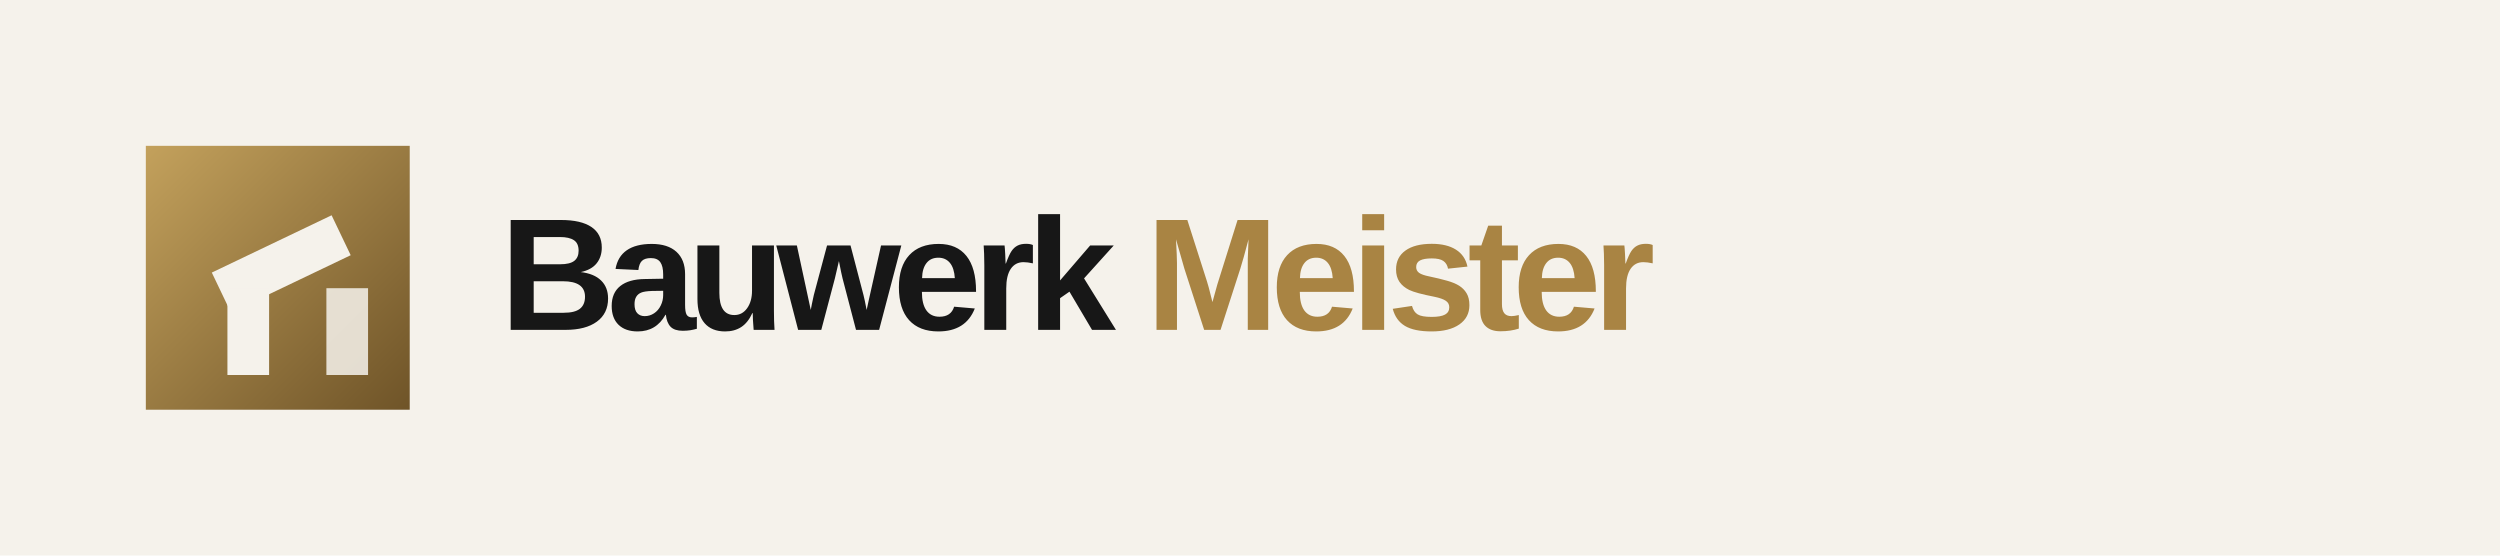
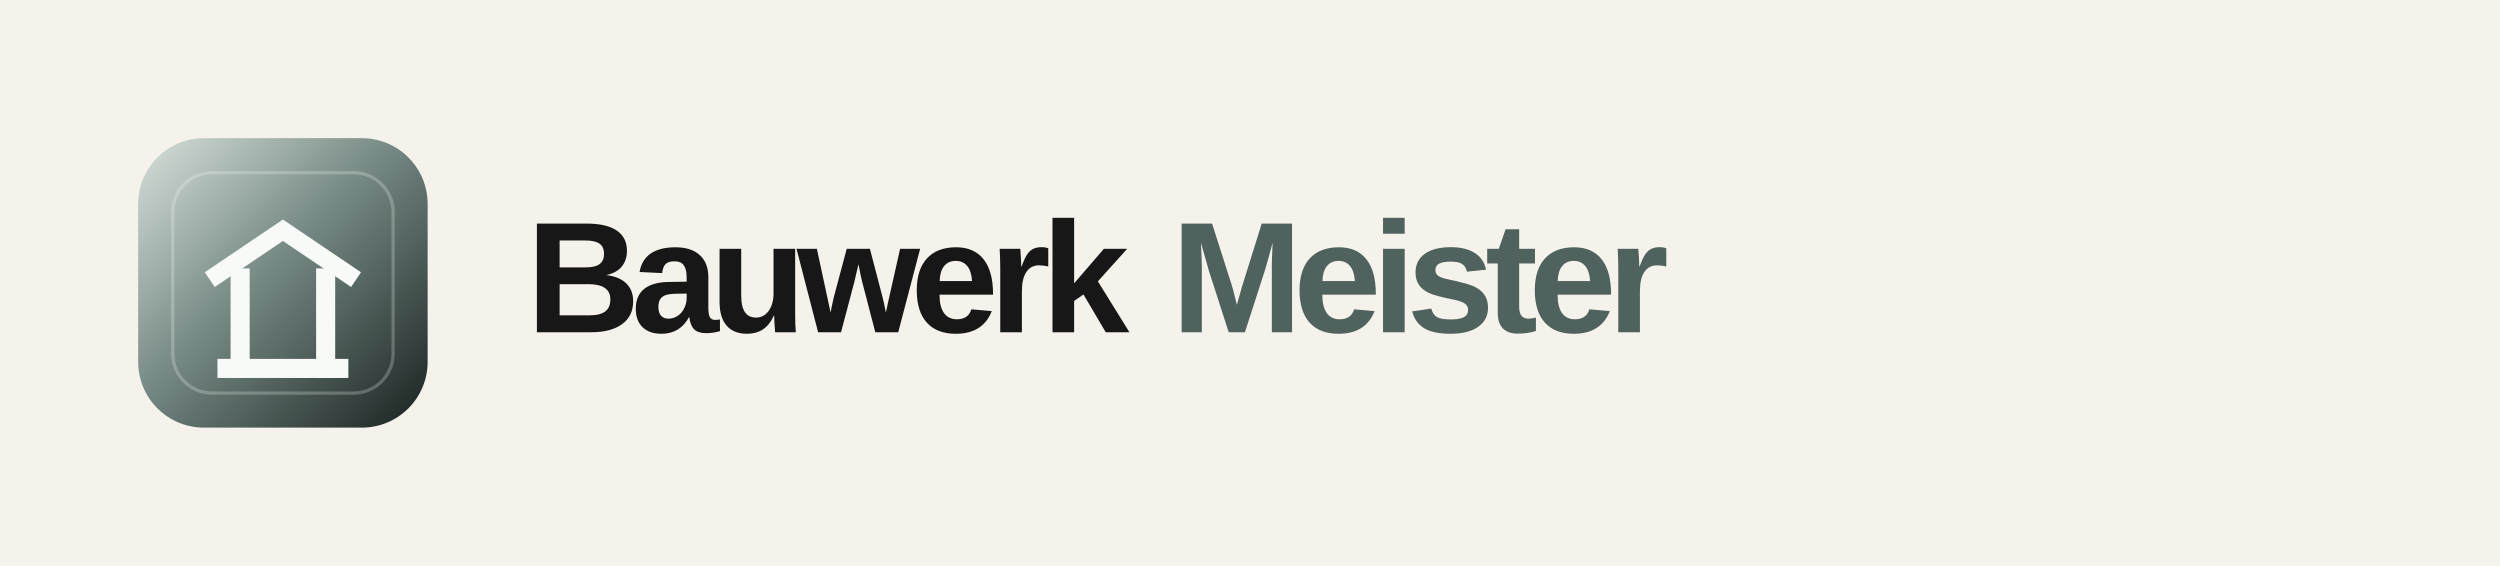
- <svg xmlns="http://www.w3.org/2000/svg" width="720" height="160" viewBox="0 0 720 160" fill="none">
-   <rect width="720" height="160" fill="#F5F2EB" />
-   <rect x="42" y="42" width="76" height="76" fill="url(#g)" />
-   <path d="M61 78.5L95.5 62L101 73.5L66.5 90L61 78.5Z" fill="#F5F2EB" />
-   <path d="M65.5 83H77.5V108H65.5V83Z" fill="#F5F2EB" />
-   <path d="M94 83H106V108H94V83Z" fill="#F5F2EB" fill-opacity=".86" />
-   <text x="144" y="95" fill="#171717" font-family="Arial, Helvetica, sans-serif" font-size="46" font-weight="800" letter-spacing="-2.4">Bauwerk</text>
-   <text x="330" y="95" fill="#A98443" font-family="Arial, Helvetica, sans-serif" font-size="46" font-weight="800" letter-spacing="-2.4">Meister</text>
+ <svg xmlns="http://www.w3.org/2000/svg" width="760" height="172" viewBox="0 0 760 172" fill="none">
+   <rect width="760" height="172" fill="#F5F2EB" />
+   <rect x="42" y="42" width="88" height="88" rx="20" fill="url(#markGradient)" />
+   <rect x="52.5" y="52.5" width="67" height="67" rx="12" stroke="#F7FAF7" stroke-opacity=".24" />
+   <path d="M66 83.5L86 70L106 83.5" stroke="#F7FAF7" stroke-width="5.4" stroke-linecap="square" stroke-linejoin="miter" />
+   <path d="M73 112V84.5" stroke="#F7FAF7" stroke-width="5.8" stroke-linecap="square" />
+   <path d="M99 112V84.5" stroke="#F7FAF7" stroke-width="5.8" stroke-linecap="square" />
+   <path d="M69 112H103" stroke="#F7FAF7" stroke-width="5.8" stroke-linecap="square" />
+   <text x="160" y="101" fill="#171717" font-family="Arial, Helvetica, sans-serif" font-size="48" font-weight="900" letter-spacing="-2.8">Bauwerk</text>
+   <text x="356" y="101" fill="#4F625D" font-family="Arial, Helvetica, sans-serif" font-size="48" font-weight="900" letter-spacing="-2.8">Meister</text>
  <defs>
-     <linearGradient id="g" x1="42" y1="42" x2="118" y2="118" gradientUnits="userSpaceOnUse">
-       <stop stop-color="#C3A15C" />
-       <stop offset="1" stop-color="#6F5428" />
+     <linearGradient id="markGradient" x1="42" y1="42" x2="130" y2="130" gradientUnits="userSpaceOnUse">
+       <stop stop-color="#D8E1DC" />
+       <stop offset=".45" stop-color="#768984" />
+       <stop offset="1" stop-color="#18211F" />
    </linearGradient>
  </defs>
</svg>
